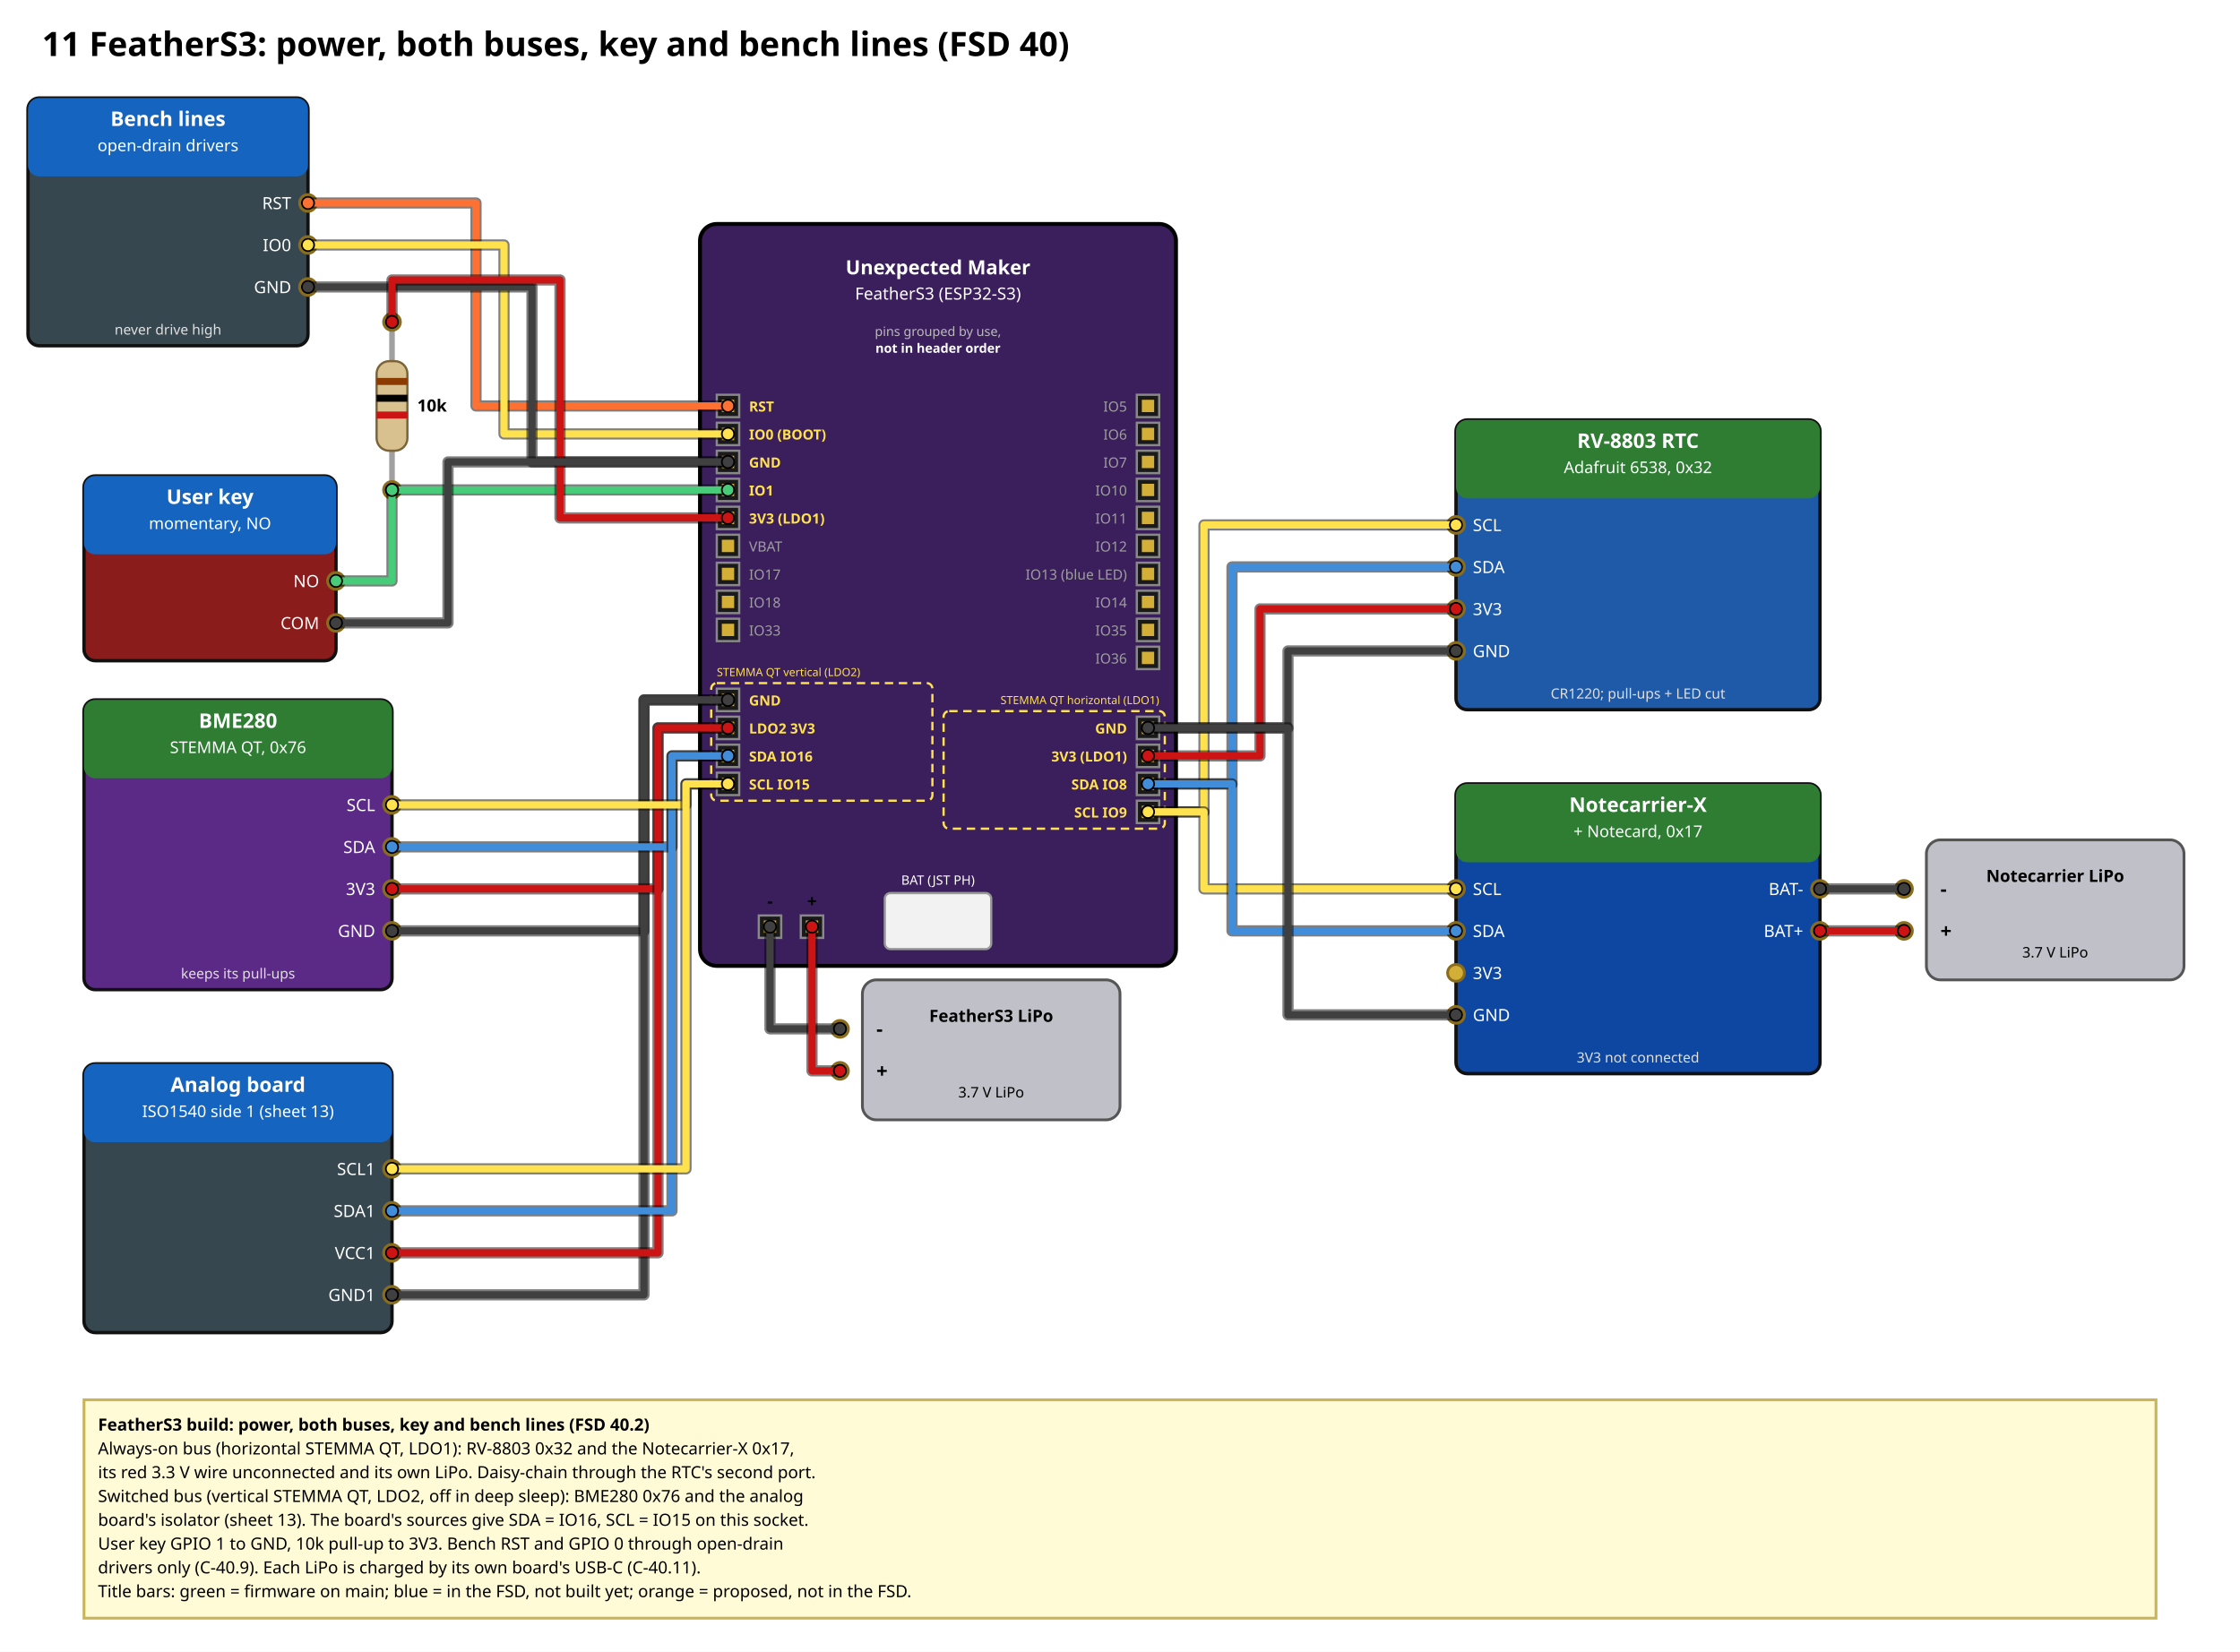
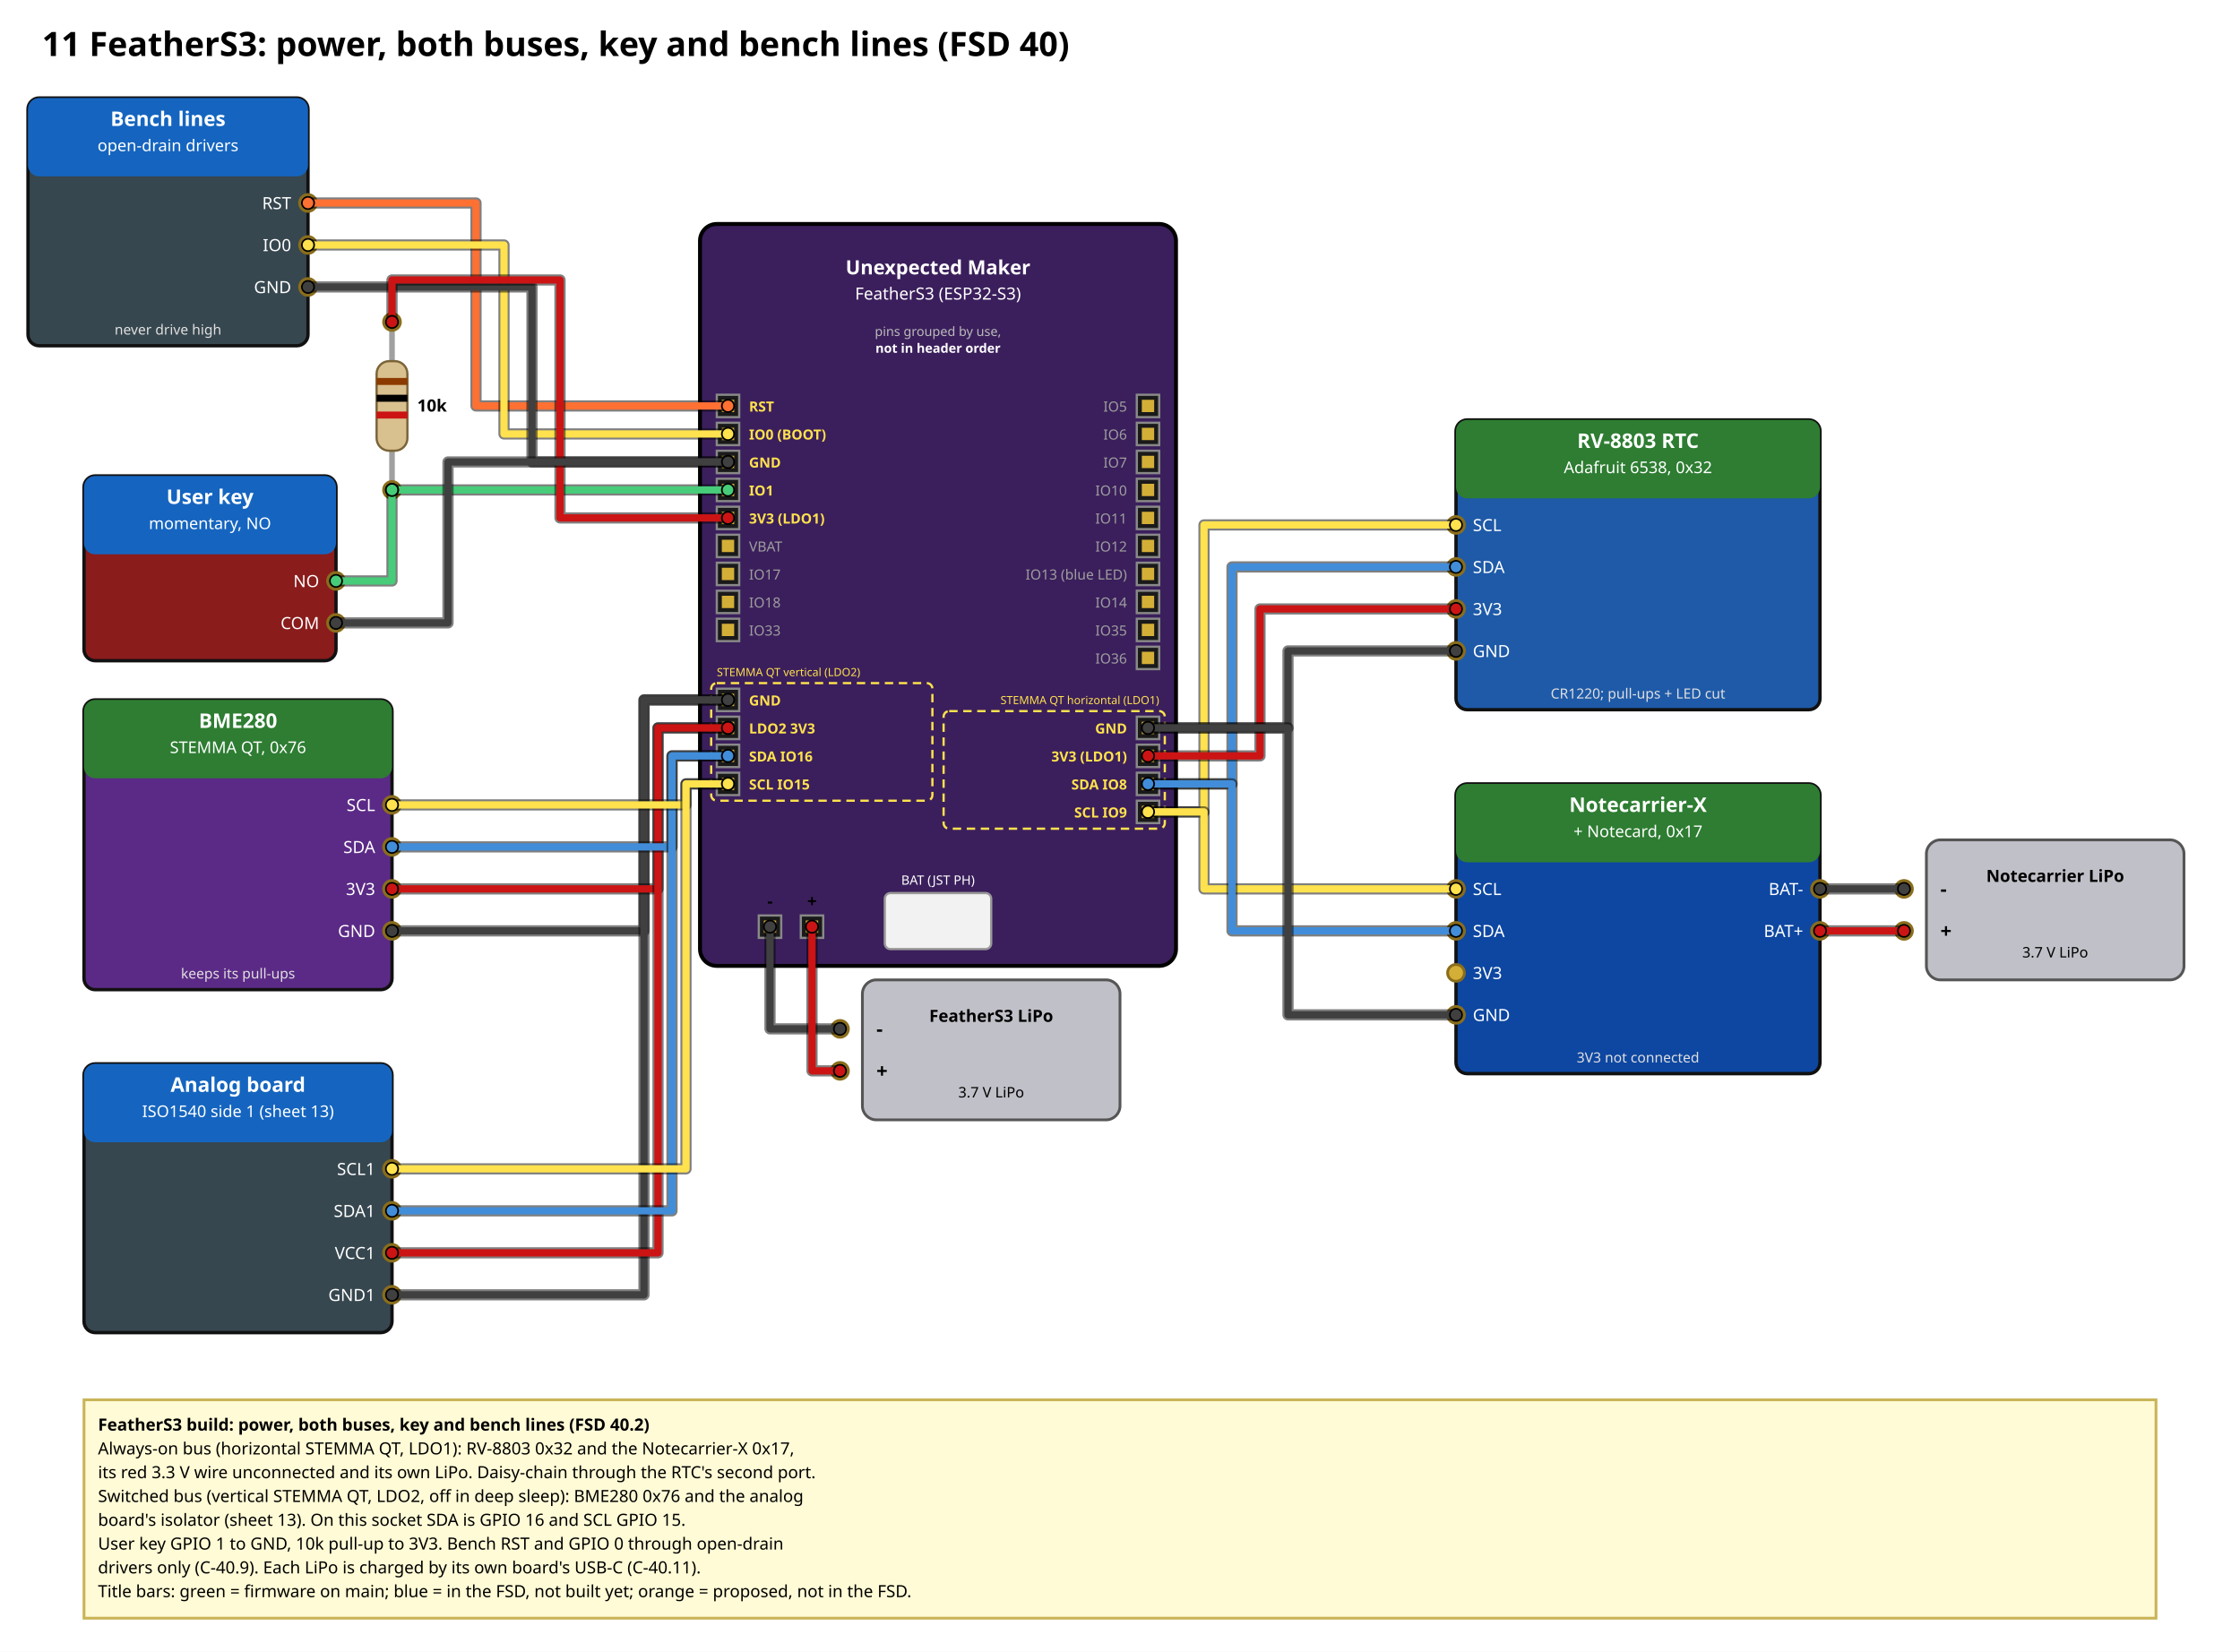
<svg xmlns="http://www.w3.org/2000/svg" width="1440" height="1062" viewBox="0 0 8000 5900">
  <rect x="0" y="0" width="8000" height="5900" fill="#ffffff" />
  <text x="150" y="200" font-family="Droid Sans" font-size="120" text-anchor="start" font-weight="bold" fill="#000000">11  FeatherS3: power, both buses, key and bench lines (FSD 40)</text>
  <g transform="translate(2500 800)">
    <rect x="0" y="0" width="1700" height="2650" rx="60" fill="#3b1f5c" stroke="#000000" stroke-width="14" />
    <text x="850.0" y="180" font-family="Droid Sans" font-size="70" text-anchor="middle" font-weight="bold" fill="#ffffff">Unexpected Maker</text>
    <text x="850.0" y="270" font-family="Droid Sans" font-size="60" text-anchor="middle" font-weight="normal" fill="#ffffff">FeatherS3 (ESP32-S3)</text>
    <text x="850.0" y="400" font-family="Droid Sans" font-size="46" text-anchor="middle" font-weight="normal" fill="#bbbbbb">pins grouped by use,</text>
    <text x="850.0" y="460" font-family="Droid Sans" font-size="46" text-anchor="middle" font-weight="bold" fill="#ffffff">not in header order</text>
    <rect x="40" y="1640" width="790.0" height="420" rx="20" fill="none" stroke="#ffe24d" stroke-width="8" stroke-dasharray="30 20" />
    <text x="60" y="1615" font-family="Droid Sans" font-size="40" text-anchor="start" font-weight="normal" fill="#ffe24d">STEMMA QT vertical (LDO2)</text>
    <rect x="870.0" y="1740" width="790.0" height="420" rx="20" fill="none" stroke="#ffe24d" stroke-width="8" stroke-dasharray="30 20" />
    <text x="1640" y="1715" font-family="Droid Sans" font-size="40" text-anchor="end" font-weight="normal" fill="#ffe24d">STEMMA QT horizontal (LDO1)</text>
    <rect x="660.0" y="2390" width="380" height="200" rx="20" fill="#f2f2f2" stroke="#999999" stroke-width="8" />
    <text x="850.0" y="2360" font-family="Droid Sans" font-size="46" text-anchor="middle" font-weight="normal" fill="#ffffff">BAT (JST PH)</text>
    <text x="175" y="670" font-family="Droid Sans" font-size="50" text-anchor="start" font-weight="bold" fill="#ffe24d">RST</text>
    <rect x="60" y="610" width="80" height="80" fill="#1a1a1a" stroke="#888888" stroke-width="8" />
    <rect id="connector0pin" x="78" y="628" width="44" height="44" fill="#d4af37" />
    <text x="175" y="770" font-family="Droid Sans" font-size="50" text-anchor="start" font-weight="bold" fill="#ffe24d">IO0 (BOOT)</text>
    <rect x="60" y="710" width="80" height="80" fill="#1a1a1a" stroke="#888888" stroke-width="8" />
    <rect id="connector1pin" x="78" y="728" width="44" height="44" fill="#d4af37" />
    <text x="175" y="870" font-family="Droid Sans" font-size="50" text-anchor="start" font-weight="bold" fill="#ffe24d">GND</text>
    <rect x="60" y="810" width="80" height="80" fill="#1a1a1a" stroke="#888888" stroke-width="8" />
    <rect id="connector2pin" x="78" y="828" width="44" height="44" fill="#d4af37" />
    <text x="175" y="970" font-family="Droid Sans" font-size="50" text-anchor="start" font-weight="bold" fill="#ffe24d">IO1</text>
    <rect x="60" y="910" width="80" height="80" fill="#1a1a1a" stroke="#888888" stroke-width="8" />
    <rect id="connector3pin" x="78" y="928" width="44" height="44" fill="#d4af37" />
    <text x="175" y="1070" font-family="Droid Sans" font-size="50" text-anchor="start" font-weight="bold" fill="#ffe24d">3V3 (LDO1)</text>
    <rect x="60" y="1010" width="80" height="80" fill="#1a1a1a" stroke="#888888" stroke-width="8" />
    <rect id="connector4pin" x="78" y="1028" width="44" height="44" fill="#d4af37" />
    <text x="175" y="1170" font-family="Droid Sans" font-size="50" text-anchor="start" font-weight="normal" fill="#9e9e9e">VBAT</text>
    <rect x="60" y="1110" width="80" height="80" fill="#1a1a1a" stroke="#888888" stroke-width="8" />
    <rect id="connector5pin" x="78" y="1128" width="44" height="44" fill="#d4af37" />
    <text x="175" y="1270" font-family="Droid Sans" font-size="50" text-anchor="start" font-weight="normal" fill="#9e9e9e">IO17</text>
    <rect x="60" y="1210" width="80" height="80" fill="#1a1a1a" stroke="#888888" stroke-width="8" />
    <rect id="connector6pin" x="78" y="1228" width="44" height="44" fill="#d4af37" />
    <text x="175" y="1370" font-family="Droid Sans" font-size="50" text-anchor="start" font-weight="normal" fill="#9e9e9e">IO18</text>
    <rect x="60" y="1310" width="80" height="80" fill="#1a1a1a" stroke="#888888" stroke-width="8" />
    <rect id="connector7pin" x="78" y="1328" width="44" height="44" fill="#d4af37" />
    <text x="175" y="1470" font-family="Droid Sans" font-size="50" text-anchor="start" font-weight="normal" fill="#9e9e9e">IO33</text>
    <rect x="60" y="1410" width="80" height="80" fill="#1a1a1a" stroke="#888888" stroke-width="8" />
    <rect id="connector8pin" x="78" y="1428" width="44" height="44" fill="#d4af37" />
    <text x="175" y="1720" font-family="Droid Sans" font-size="50" text-anchor="start" font-weight="bold" fill="#ffe24d">GND</text>
    <rect x="60" y="1660" width="80" height="80" fill="#1a1a1a" stroke="#888888" stroke-width="8" />
    <rect id="connector9pin" x="78" y="1678" width="44" height="44" fill="#d4af37" />
    <text x="175" y="1820" font-family="Droid Sans" font-size="50" text-anchor="start" font-weight="bold" fill="#ffe24d">LDO2 3V3</text>
    <rect x="60" y="1760" width="80" height="80" fill="#1a1a1a" stroke="#888888" stroke-width="8" />
    <rect id="connector10pin" x="78" y="1778" width="44" height="44" fill="#d4af37" />
    <text x="175" y="1920" font-family="Droid Sans" font-size="50" text-anchor="start" font-weight="bold" fill="#ffe24d">SDA IO16</text>
    <rect x="60" y="1860" width="80" height="80" fill="#1a1a1a" stroke="#888888" stroke-width="8" />
    <rect id="connector11pin" x="78" y="1878" width="44" height="44" fill="#d4af37" />
    <text x="175" y="2020" font-family="Droid Sans" font-size="50" text-anchor="start" font-weight="bold" fill="#ffe24d">SCL IO15</text>
    <rect x="60" y="1960" width="80" height="80" fill="#1a1a1a" stroke="#888888" stroke-width="8" />
    <rect id="connector12pin" x="78" y="1978" width="44" height="44" fill="#d4af37" />
    <text x="1525" y="670" font-family="Droid Sans" font-size="50" text-anchor="end" font-weight="normal" fill="#9e9e9e">IO5</text>
    <rect x="1560" y="610" width="80" height="80" fill="#1a1a1a" stroke="#888888" stroke-width="8" />
    <rect id="connector13pin" x="1578" y="628" width="44" height="44" fill="#d4af37" />
    <text x="1525" y="770" font-family="Droid Sans" font-size="50" text-anchor="end" font-weight="normal" fill="#9e9e9e">IO6</text>
    <rect x="1560" y="710" width="80" height="80" fill="#1a1a1a" stroke="#888888" stroke-width="8" />
    <rect id="connector14pin" x="1578" y="728" width="44" height="44" fill="#d4af37" />
    <text x="1525" y="870" font-family="Droid Sans" font-size="50" text-anchor="end" font-weight="normal" fill="#9e9e9e">IO7</text>
    <rect x="1560" y="810" width="80" height="80" fill="#1a1a1a" stroke="#888888" stroke-width="8" />
    <rect id="connector15pin" x="1578" y="828" width="44" height="44" fill="#d4af37" />
    <text x="1525" y="970" font-family="Droid Sans" font-size="50" text-anchor="end" font-weight="normal" fill="#9e9e9e">IO10</text>
    <rect x="1560" y="910" width="80" height="80" fill="#1a1a1a" stroke="#888888" stroke-width="8" />
    <rect id="connector16pin" x="1578" y="928" width="44" height="44" fill="#d4af37" />
    <text x="1525" y="1070" font-family="Droid Sans" font-size="50" text-anchor="end" font-weight="normal" fill="#9e9e9e">IO11</text>
    <rect x="1560" y="1010" width="80" height="80" fill="#1a1a1a" stroke="#888888" stroke-width="8" />
    <rect id="connector17pin" x="1578" y="1028" width="44" height="44" fill="#d4af37" />
    <text x="1525" y="1170" font-family="Droid Sans" font-size="50" text-anchor="end" font-weight="normal" fill="#9e9e9e">IO12</text>
    <rect x="1560" y="1110" width="80" height="80" fill="#1a1a1a" stroke="#888888" stroke-width="8" />
    <rect id="connector18pin" x="1578" y="1128" width="44" height="44" fill="#d4af37" />
    <text x="1525" y="1270" font-family="Droid Sans" font-size="50" text-anchor="end" font-weight="normal" fill="#9e9e9e">IO13 (blue LED)</text>
    <rect x="1560" y="1210" width="80" height="80" fill="#1a1a1a" stroke="#888888" stroke-width="8" />
    <rect id="connector19pin" x="1578" y="1228" width="44" height="44" fill="#d4af37" />
    <text x="1525" y="1370" font-family="Droid Sans" font-size="50" text-anchor="end" font-weight="normal" fill="#9e9e9e">IO14</text>
    <rect x="1560" y="1310" width="80" height="80" fill="#1a1a1a" stroke="#888888" stroke-width="8" />
    <rect id="connector20pin" x="1578" y="1328" width="44" height="44" fill="#d4af37" />
    <text x="1525" y="1470" font-family="Droid Sans" font-size="50" text-anchor="end" font-weight="normal" fill="#9e9e9e">IO35</text>
    <rect x="1560" y="1410" width="80" height="80" fill="#1a1a1a" stroke="#888888" stroke-width="8" />
    <rect id="connector21pin" x="1578" y="1428" width="44" height="44" fill="#d4af37" />
    <text x="1525" y="1570" font-family="Droid Sans" font-size="50" text-anchor="end" font-weight="normal" fill="#9e9e9e">IO36</text>
    <rect x="1560" y="1510" width="80" height="80" fill="#1a1a1a" stroke="#888888" stroke-width="8" />
    <rect id="connector22pin" x="1578" y="1528" width="44" height="44" fill="#d4af37" />
    <text x="1525" y="1820" font-family="Droid Sans" font-size="50" text-anchor="end" font-weight="bold" fill="#ffe24d">GND</text>
    <rect x="1560" y="1760" width="80" height="80" fill="#1a1a1a" stroke="#888888" stroke-width="8" />
    <rect id="connector23pin" x="1578" y="1778" width="44" height="44" fill="#d4af37" />
    <text x="1525" y="1920" font-family="Droid Sans" font-size="50" text-anchor="end" font-weight="bold" fill="#ffe24d">3V3 (LDO1)</text>
    <rect x="1560" y="1860" width="80" height="80" fill="#1a1a1a" stroke="#888888" stroke-width="8" />
    <rect id="connector24pin" x="1578" y="1878" width="44" height="44" fill="#d4af37" />
    <text x="1525" y="2020" font-family="Droid Sans" font-size="50" text-anchor="end" font-weight="bold" fill="#ffe24d">SDA IO8</text>
    <rect x="1560" y="1960" width="80" height="80" fill="#1a1a1a" stroke="#888888" stroke-width="8" />
    <rect id="connector25pin" x="1578" y="1978" width="44" height="44" fill="#d4af37" />
    <text x="1525" y="2120" font-family="Droid Sans" font-size="50" text-anchor="end" font-weight="bold" fill="#ffe24d">SCL IO9</text>
    <rect x="1560" y="2060" width="80" height="80" fill="#1a1a1a" stroke="#888888" stroke-width="8" />
    <rect id="connector26pin" x="1578" y="2078" width="44" height="44" fill="#d4af37" />
    <text x="250" y="2440" font-family="Droid Sans" font-size="60" text-anchor="middle" font-weight="bold" fill="#000000">-</text>
    <rect x="210" y="2470" width="80" height="80" fill="#1a1a1a" stroke="#888888" stroke-width="8" />
    <rect id="connector27pin" x="228" y="2488" width="44" height="44" fill="#d4af37" />
    <text x="400" y="2440" font-family="Droid Sans" font-size="60" text-anchor="middle" font-weight="bold" fill="#000000">+</text>
    <rect x="360" y="2470" width="80" height="80" fill="#1a1a1a" stroke="#888888" stroke-width="8" />
    <rect id="connector28pin" x="378" y="2488" width="44" height="44" fill="#d4af37" />
  </g>
  <g transform="translate(100 350)">
    <rect x="0" y="0" width="1000" height="885" rx="40" fill="#37474f" stroke="#111111" stroke-width="12" />
    <rect x="0" y="0" width="1000" height="280" rx="40" fill="#1565c0" />
    <text x="500.0" y="100" font-family="Droid Sans" font-size="72" text-anchor="middle" font-weight="bold" fill="#ffffff">Bench lines</text>
    <text x="500.0" y="190" font-family="Droid Sans" font-size="58" text-anchor="middle" font-weight="normal" fill="#ffffff">open-drain drivers</text>
    <text x="940" y="397" font-family="Droid Sans" font-size="60" text-anchor="end" font-weight="normal" fill="#ffffff">RST</text>
    <circle id="connector0pin" cx="1000" cy="375" r="30" fill="#d4af37" stroke="#8a6d1c" stroke-width="10" />
    <text x="940" y="547" font-family="Droid Sans" font-size="60" text-anchor="end" font-weight="normal" fill="#ffffff">IO0</text>
    <circle id="connector1pin" cx="1000" cy="525" r="30" fill="#d4af37" stroke="#8a6d1c" stroke-width="10" />
    <text x="940" y="697" font-family="Droid Sans" font-size="60" text-anchor="end" font-weight="normal" fill="#ffffff">GND</text>
    <circle id="connector2pin" cx="1000" cy="675" r="30" fill="#d4af37" stroke="#8a6d1c" stroke-width="10" />
    <text x="500.0" y="845" font-family="Droid Sans" font-size="50" text-anchor="middle" font-weight="normal" fill="#e0e0e0">never drive high</text>
  </g>
  <g transform="translate(300 1700)">
    <rect x="0" y="0" width="900" height="660" rx="40" fill="#8a1c1c" stroke="#111111" stroke-width="12" />
    <rect x="0" y="0" width="900" height="280" rx="40" fill="#1565c0" />
    <text x="450.0" y="100" font-family="Droid Sans" font-size="72" text-anchor="middle" font-weight="bold" fill="#ffffff">User key</text>
    <text x="450.0" y="190" font-family="Droid Sans" font-size="58" text-anchor="middle" font-weight="normal" fill="#ffffff">momentary, NO</text>
    <text x="840" y="397" font-family="Droid Sans" font-size="60" text-anchor="end" font-weight="normal" fill="#ffffff">NO</text>
    <circle id="connector0pin" cx="900" cy="375" r="30" fill="#d4af37" stroke="#8a6d1c" stroke-width="10" />
    <text x="840" y="547" font-family="Droid Sans" font-size="60" text-anchor="end" font-weight="normal" fill="#ffffff">COM</text>
    <circle id="connector1pin" cx="900" cy="525" r="30" fill="#d4af37" stroke="#8a6d1c" stroke-width="10" />
  </g>
  <g transform="translate(1300 1100)">
    <line x1="100" y1="50" x2="100" y2="650" stroke="#a0a0a0" stroke-width="20" />
    <g transform="translate(100 350) rotate(90)">
      <rect x="-160" y="-55" width="320" height="110" rx="45" fill="#d9c08f" stroke="#7a6438" stroke-width="8" />
      <rect x="-100" y="-55" width="25" height="110" fill="#8c3b00" />
      <rect x="-40" y="-55" width="25" height="110" fill="#000000" />
      <rect x="20" y="-55" width="25" height="110" fill="#cc1414" />
    </g>
    <text x="190" y="370" font-family="Droid Sans" font-size="60" text-anchor="start" font-weight="bold" fill="#000000">10k</text>
    <circle id="connector0pin" cx="100" cy="50" r="30" fill="#d4af37" stroke="#8a6d1c" stroke-width="10" />
    <circle id="connector1pin" cx="100" cy="650" r="30" fill="#d4af37" stroke="#8a6d1c" stroke-width="10" />
  </g>
  <g transform="translate(3000 3500)">
    <rect x="80" y="0" width="920" height="500" rx="50" fill="#c0c0c8" stroke="#555555" stroke-width="10" />
    <text x="540.0" y="150" font-family="Droid Sans" font-size="60" text-anchor="middle" font-weight="bold" fill="#000000">FeatherS3 LiPo</text>
    <text x="540.0" y="420" font-family="Droid Sans" font-size="52" text-anchor="middle" font-weight="normal" fill="#000000">3.7 V LiPo</text>
    <text x="130" y="200" font-family="Droid Sans" font-size="70" text-anchor="start" font-weight="bold" fill="#000000">-</text>
    <text x="130" y="350" font-family="Droid Sans" font-size="70" text-anchor="start" font-weight="bold" fill="#000000">+</text>
    <circle id="connector0pin" cx="0" cy="175" r="30" fill="#d4af37" stroke="#8a6d1c" stroke-width="10" />
    <circle id="connector1pin" cx="0" cy="325" r="30" fill="#d4af37" stroke="#8a6d1c" stroke-width="10" />
  </g>
  <g transform="translate(300 2500)">
    <rect x="0" y="0" width="1100" height="1035" rx="40" fill="#5b2a86" stroke="#111111" stroke-width="12" />
    <rect x="0" y="0" width="1100" height="280" rx="40" fill="#2e7d32" />
    <text x="550.0" y="100" font-family="Droid Sans" font-size="72" text-anchor="middle" font-weight="bold" fill="#ffffff">BME280</text>
    <text x="550.0" y="190" font-family="Droid Sans" font-size="58" text-anchor="middle" font-weight="normal" fill="#ffffff">STEMMA QT, 0x76</text>
    <text x="1040" y="397" font-family="Droid Sans" font-size="60" text-anchor="end" font-weight="normal" fill="#ffffff">SCL</text>
    <circle id="connector0pin" cx="1100" cy="375" r="30" fill="#d4af37" stroke="#8a6d1c" stroke-width="10" />
    <text x="1040" y="547" font-family="Droid Sans" font-size="60" text-anchor="end" font-weight="normal" fill="#ffffff">SDA</text>
    <circle id="connector1pin" cx="1100" cy="525" r="30" fill="#d4af37" stroke="#8a6d1c" stroke-width="10" />
    <text x="1040" y="697" font-family="Droid Sans" font-size="60" text-anchor="end" font-weight="normal" fill="#ffffff">3V3</text>
    <circle id="connector2pin" cx="1100" cy="675" r="30" fill="#d4af37" stroke="#8a6d1c" stroke-width="10" />
    <text x="1040" y="847" font-family="Droid Sans" font-size="60" text-anchor="end" font-weight="normal" fill="#ffffff">GND</text>
    <circle id="connector3pin" cx="1100" cy="825" r="30" fill="#d4af37" stroke="#8a6d1c" stroke-width="10" />
    <text x="550.0" y="995" font-family="Droid Sans" font-size="50" text-anchor="middle" font-weight="normal" fill="#e0e0e0">keeps its pull-ups</text>
  </g>
  <g transform="translate(300 3800)">
    <rect x="0" y="0" width="1100" height="960" rx="40" fill="#37474f" stroke="#111111" stroke-width="12" />
    <rect x="0" y="0" width="1100" height="280" rx="40" fill="#1565c0" />
    <text x="550.0" y="100" font-family="Droid Sans" font-size="72" text-anchor="middle" font-weight="bold" fill="#ffffff">Analog board</text>
    <text x="550.0" y="190" font-family="Droid Sans" font-size="58" text-anchor="middle" font-weight="normal" fill="#ffffff">ISO1540 side 1 (sheet 13)</text>
    <text x="1040" y="397" font-family="Droid Sans" font-size="60" text-anchor="end" font-weight="normal" fill="#ffffff">SCL1</text>
    <circle id="connector0pin" cx="1100" cy="375" r="30" fill="#d4af37" stroke="#8a6d1c" stroke-width="10" />
    <text x="1040" y="547" font-family="Droid Sans" font-size="60" text-anchor="end" font-weight="normal" fill="#ffffff">SDA1</text>
    <circle id="connector1pin" cx="1100" cy="525" r="30" fill="#d4af37" stroke="#8a6d1c" stroke-width="10" />
    <text x="1040" y="697" font-family="Droid Sans" font-size="60" text-anchor="end" font-weight="normal" fill="#ffffff">VCC1</text>
    <circle id="connector2pin" cx="1100" cy="675" r="30" fill="#d4af37" stroke="#8a6d1c" stroke-width="10" />
    <text x="1040" y="847" font-family="Droid Sans" font-size="60" text-anchor="end" font-weight="normal" fill="#ffffff">GND1</text>
    <circle id="connector3pin" cx="1100" cy="825" r="30" fill="#d4af37" stroke="#8a6d1c" stroke-width="10" />
  </g>
  <g transform="translate(5200 1500)">
    <rect x="0" y="0" width="1300" height="1035" rx="40" fill="#1e5aa8" stroke="#111111" stroke-width="12" />
    <rect x="0" y="0" width="1300" height="280" rx="40" fill="#2e7d32" />
    <text x="650.0" y="100" font-family="Droid Sans" font-size="72" text-anchor="middle" font-weight="bold" fill="#ffffff">RV-8803 RTC</text>
    <text x="650.0" y="190" font-family="Droid Sans" font-size="58" text-anchor="middle" font-weight="normal" fill="#ffffff">Adafruit 6538, 0x32</text>
    <text x="60" y="397" font-family="Droid Sans" font-size="60" text-anchor="start" font-weight="normal" fill="#ffffff">SCL</text>
    <circle id="connector0pin" cx="0" cy="375" r="30" fill="#d4af37" stroke="#8a6d1c" stroke-width="10" />
    <text x="60" y="547" font-family="Droid Sans" font-size="60" text-anchor="start" font-weight="normal" fill="#ffffff">SDA</text>
    <circle id="connector1pin" cx="0" cy="525" r="30" fill="#d4af37" stroke="#8a6d1c" stroke-width="10" />
    <text x="60" y="697" font-family="Droid Sans" font-size="60" text-anchor="start" font-weight="normal" fill="#ffffff">3V3</text>
    <circle id="connector2pin" cx="0" cy="675" r="30" fill="#d4af37" stroke="#8a6d1c" stroke-width="10" />
    <text x="60" y="847" font-family="Droid Sans" font-size="60" text-anchor="start" font-weight="normal" fill="#ffffff">GND</text>
    <circle id="connector3pin" cx="0" cy="825" r="30" fill="#d4af37" stroke="#8a6d1c" stroke-width="10" />
    <text x="650.0" y="995" font-family="Droid Sans" font-size="50" text-anchor="middle" font-weight="normal" fill="#e0e0e0">CR1220; pull-ups + LED cut</text>
  </g>
  <g transform="translate(5200 2800)">
    <rect x="0" y="0" width="1300" height="1035" rx="40" fill="#0d47a1" stroke="#111111" stroke-width="12" />
    <rect x="0" y="0" width="1300" height="280" rx="40" fill="#2e7d32" />
    <text x="650.0" y="100" font-family="Droid Sans" font-size="72" text-anchor="middle" font-weight="bold" fill="#ffffff">Notecarrier-X</text>
    <text x="650.0" y="190" font-family="Droid Sans" font-size="58" text-anchor="middle" font-weight="normal" fill="#ffffff">+ Notecard, 0x17</text>
    <text x="60" y="397" font-family="Droid Sans" font-size="60" text-anchor="start" font-weight="normal" fill="#ffffff">SCL</text>
    <circle id="connector0pin" cx="0" cy="375" r="30" fill="#d4af37" stroke="#8a6d1c" stroke-width="10" />
    <text x="60" y="547" font-family="Droid Sans" font-size="60" text-anchor="start" font-weight="normal" fill="#ffffff">SDA</text>
    <circle id="connector1pin" cx="0" cy="525" r="30" fill="#d4af37" stroke="#8a6d1c" stroke-width="10" />
    <text x="60" y="697" font-family="Droid Sans" font-size="60" text-anchor="start" font-weight="normal" fill="#ffffff">3V3</text>
    <circle id="connector2pin" cx="0" cy="675" r="30" fill="#d4af37" stroke="#8a6d1c" stroke-width="10" />
    <text x="60" y="847" font-family="Droid Sans" font-size="60" text-anchor="start" font-weight="normal" fill="#ffffff">GND</text>
    <circle id="connector3pin" cx="0" cy="825" r="30" fill="#d4af37" stroke="#8a6d1c" stroke-width="10" />
    <text x="1240" y="397" font-family="Droid Sans" font-size="60" text-anchor="end" font-weight="normal" fill="#ffffff">BAT-</text>
    <circle id="connector4pin" cx="1300" cy="375" r="30" fill="#d4af37" stroke="#8a6d1c" stroke-width="10" />
    <text x="1240" y="547" font-family="Droid Sans" font-size="60" text-anchor="end" font-weight="normal" fill="#ffffff">BAT+</text>
    <circle id="connector5pin" cx="1300" cy="525" r="30" fill="#d4af37" stroke="#8a6d1c" stroke-width="10" />
    <text x="650.0" y="995" font-family="Droid Sans" font-size="50" text-anchor="middle" font-weight="normal" fill="#e0e0e0">3V3 not connected</text>
  </g>
  <g transform="translate(6800 3000)">
    <rect x="80" y="0" width="920" height="500" rx="50" fill="#c0c0c8" stroke="#555555" stroke-width="10" />
    <text x="540.0" y="150" font-family="Droid Sans" font-size="60" text-anchor="middle" font-weight="bold" fill="#000000">Notecarrier LiPo</text>
    <text x="540.0" y="420" font-family="Droid Sans" font-size="52" text-anchor="middle" font-weight="normal" fill="#000000">3.7 V LiPo</text>
    <text x="130" y="200" font-family="Droid Sans" font-size="70" text-anchor="start" font-weight="bold" fill="#000000">-</text>
    <text x="130" y="350" font-family="Droid Sans" font-size="70" text-anchor="start" font-weight="bold" fill="#000000">+</text>
    <circle id="connector0pin" cx="0" cy="175" r="30" fill="#d4af37" stroke="#8a6d1c" stroke-width="10" />
    <circle id="connector1pin" cx="0" cy="325" r="30" fill="#d4af37" stroke="#8a6d1c" stroke-width="10" />
  </g>
  <polyline points="1100,725 1700,725 1700,1450 2600,1450" fill="none" stroke="#000000" stroke-opacity="0.5" stroke-width="40" stroke-linejoin="round" stroke-linecap="round" />
  <polyline points="1100,725 1700,725 1700,1450 2600,1450" fill="none" stroke="#ff7033" stroke-width="26" stroke-linejoin="round" stroke-linecap="round" />
  <circle cx="1100" cy="725" r="22" fill="#ff7033" stroke="#000000" stroke-width="6" />
  <circle cx="2600" cy="1450" r="22" fill="#ff7033" stroke="#000000" stroke-width="6" />
  <polyline points="1100,875 1800,875 1800,1550 2600,1550" fill="none" stroke="#000000" stroke-opacity="0.5" stroke-width="40" stroke-linejoin="round" stroke-linecap="round" />
  <polyline points="1100,875 1800,875 1800,1550 2600,1550" fill="none" stroke="#ffe24d" stroke-width="26" stroke-linejoin="round" stroke-linecap="round" />
  <circle cx="1100" cy="875" r="22" fill="#ffe24d" stroke="#000000" stroke-width="6" />
  <circle cx="2600" cy="1550" r="22" fill="#ffe24d" stroke="#000000" stroke-width="6" />
  <polyline points="1100,1025 1900,1025 1900,1650 2600,1650" fill="none" stroke="#000000" stroke-opacity="0.5" stroke-width="40" stroke-linejoin="round" stroke-linecap="round" />
  <polyline points="1100,1025 1900,1025 1900,1650 2600,1650" fill="none" stroke="#404040" stroke-width="26" stroke-linejoin="round" stroke-linecap="round" />
  <circle cx="1100" cy="1025" r="22" fill="#404040" stroke="#000000" stroke-width="6" />
  <circle cx="2600" cy="1650" r="22" fill="#404040" stroke="#000000" stroke-width="6" />
  <polyline points="2600,1750 1400,1750" fill="none" stroke="#000000" stroke-opacity="0.5" stroke-width="40" stroke-linejoin="round" stroke-linecap="round" />
  <polyline points="2600,1750 1400,1750" fill="none" stroke="#47cc79" stroke-width="26" stroke-linejoin="round" stroke-linecap="round" />
  <circle cx="2600" cy="1750" r="22" fill="#47cc79" stroke="#000000" stroke-width="6" />
  <circle cx="1400" cy="1750" r="22" fill="#47cc79" stroke="#000000" stroke-width="6" />
  <polyline points="1400,1750 1400,2075 1200,2075" fill="none" stroke="#000000" stroke-opacity="0.5" stroke-width="40" stroke-linejoin="round" stroke-linecap="round" />
  <polyline points="1400,1750 1400,2075 1200,2075" fill="none" stroke="#47cc79" stroke-width="26" stroke-linejoin="round" stroke-linecap="round" />
  <circle cx="1400" cy="1750" r="22" fill="#47cc79" stroke="#000000" stroke-width="6" />
  <circle cx="1200" cy="2075" r="22" fill="#47cc79" stroke="#000000" stroke-width="6" />
  <polyline points="1400,1150 1400,1000 2000,1000 2000,1850 2600,1850" fill="none" stroke="#000000" stroke-opacity="0.5" stroke-width="40" stroke-linejoin="round" stroke-linecap="round" />
  <polyline points="1400,1150 1400,1000 2000,1000 2000,1850 2600,1850" fill="none" stroke="#cc1414" stroke-width="26" stroke-linejoin="round" stroke-linecap="round" />
  <circle cx="1400" cy="1150" r="22" fill="#cc1414" stroke="#000000" stroke-width="6" />
  <circle cx="2600" cy="1850" r="22" fill="#cc1414" stroke="#000000" stroke-width="6" />
  <polyline points="1200,2225 1600,2225 1600,1650 2600,1650" fill="none" stroke="#000000" stroke-opacity="0.5" stroke-width="40" stroke-linejoin="round" stroke-linecap="round" />
  <polyline points="1200,2225 1600,2225 1600,1650 2600,1650" fill="none" stroke="#404040" stroke-width="26" stroke-linejoin="round" stroke-linecap="round" />
  <circle cx="1200" cy="2225" r="22" fill="#404040" stroke="#000000" stroke-width="6" />
  <circle cx="2600" cy="1650" r="22" fill="#404040" stroke="#000000" stroke-width="6" />
  <polyline points="3000,3675 2750,3675 2750,3310" fill="none" stroke="#000000" stroke-opacity="0.5" stroke-width="40" stroke-linejoin="round" stroke-linecap="round" />
  <polyline points="3000,3675 2750,3675 2750,3310" fill="none" stroke="#404040" stroke-width="26" stroke-linejoin="round" stroke-linecap="round" />
  <circle cx="3000" cy="3675" r="22" fill="#404040" stroke="#000000" stroke-width="6" />
  <circle cx="2750" cy="3310" r="22" fill="#404040" stroke="#000000" stroke-width="6" />
  <polyline points="3000,3825 2900,3825 2900,3310" fill="none" stroke="#000000" stroke-opacity="0.5" stroke-width="40" stroke-linejoin="round" stroke-linecap="round" />
  <polyline points="3000,3825 2900,3825 2900,3310" fill="none" stroke="#cc1414" stroke-width="26" stroke-linejoin="round" stroke-linecap="round" />
  <circle cx="3000" cy="3825" r="22" fill="#cc1414" stroke="#000000" stroke-width="6" />
  <circle cx="2900" cy="3310" r="22" fill="#cc1414" stroke="#000000" stroke-width="6" />
  <polyline points="2600,2500 2300,2500 2300,3325 1400,3325" fill="none" stroke="#000000" stroke-opacity="0.5" stroke-width="40" stroke-linejoin="round" stroke-linecap="round" />
  <polyline points="2600,2500 2300,2500 2300,3325 1400,3325" fill="none" stroke="#404040" stroke-width="26" stroke-linejoin="round" stroke-linecap="round" />
  <circle cx="2600" cy="2500" r="22" fill="#404040" stroke="#000000" stroke-width="6" />
  <circle cx="1400" cy="3325" r="22" fill="#404040" stroke="#000000" stroke-width="6" />
  <polyline points="2600,2500 2300,2500 2300,4625 1400,4625" fill="none" stroke="#000000" stroke-opacity="0.5" stroke-width="40" stroke-linejoin="round" stroke-linecap="round" />
  <polyline points="2600,2500 2300,2500 2300,4625 1400,4625" fill="none" stroke="#404040" stroke-width="26" stroke-linejoin="round" stroke-linecap="round" />
  <circle cx="2600" cy="2500" r="22" fill="#404040" stroke="#000000" stroke-width="6" />
  <circle cx="1400" cy="4625" r="22" fill="#404040" stroke="#000000" stroke-width="6" />
  <polyline points="2600,2600 2350,2600 2350,3175 1400,3175" fill="none" stroke="#000000" stroke-opacity="0.5" stroke-width="40" stroke-linejoin="round" stroke-linecap="round" />
  <polyline points="2600,2600 2350,2600 2350,3175 1400,3175" fill="none" stroke="#cc1414" stroke-width="26" stroke-linejoin="round" stroke-linecap="round" />
  <circle cx="2600" cy="2600" r="22" fill="#cc1414" stroke="#000000" stroke-width="6" />
  <circle cx="1400" cy="3175" r="22" fill="#cc1414" stroke="#000000" stroke-width="6" />
  <polyline points="2600,2600 2350,2600 2350,4475 1400,4475" fill="none" stroke="#000000" stroke-opacity="0.5" stroke-width="40" stroke-linejoin="round" stroke-linecap="round" />
  <polyline points="2600,2600 2350,2600 2350,4475 1400,4475" fill="none" stroke="#cc1414" stroke-width="26" stroke-linejoin="round" stroke-linecap="round" />
  <circle cx="2600" cy="2600" r="22" fill="#cc1414" stroke="#000000" stroke-width="6" />
  <circle cx="1400" cy="4475" r="22" fill="#cc1414" stroke="#000000" stroke-width="6" />
  <polyline points="2600,2700 2400,2700 2400,3025 1400,3025" fill="none" stroke="#000000" stroke-opacity="0.5" stroke-width="40" stroke-linejoin="round" stroke-linecap="round" />
  <polyline points="2600,2700 2400,2700 2400,3025 1400,3025" fill="none" stroke="#418dd9" stroke-width="26" stroke-linejoin="round" stroke-linecap="round" />
  <circle cx="2600" cy="2700" r="22" fill="#418dd9" stroke="#000000" stroke-width="6" />
  <circle cx="1400" cy="3025" r="22" fill="#418dd9" stroke="#000000" stroke-width="6" />
  <polyline points="2600,2700 2400,2700 2400,4325 1400,4325" fill="none" stroke="#000000" stroke-opacity="0.5" stroke-width="40" stroke-linejoin="round" stroke-linecap="round" />
  <polyline points="2600,2700 2400,2700 2400,4325 1400,4325" fill="none" stroke="#418dd9" stroke-width="26" stroke-linejoin="round" stroke-linecap="round" />
  <circle cx="2600" cy="2700" r="22" fill="#418dd9" stroke="#000000" stroke-width="6" />
  <circle cx="1400" cy="4325" r="22" fill="#418dd9" stroke="#000000" stroke-width="6" />
  <polyline points="2600,2800 2450,2800 2450,2875 1400,2875" fill="none" stroke="#000000" stroke-opacity="0.5" stroke-width="40" stroke-linejoin="round" stroke-linecap="round" />
  <polyline points="2600,2800 2450,2800 2450,2875 1400,2875" fill="none" stroke="#ffe24d" stroke-width="26" stroke-linejoin="round" stroke-linecap="round" />
  <circle cx="2600" cy="2800" r="22" fill="#ffe24d" stroke="#000000" stroke-width="6" />
  <circle cx="1400" cy="2875" r="22" fill="#ffe24d" stroke="#000000" stroke-width="6" />
  <polyline points="2600,2800 2450,2800 2450,4175 1400,4175" fill="none" stroke="#000000" stroke-opacity="0.5" stroke-width="40" stroke-linejoin="round" stroke-linecap="round" />
  <polyline points="2600,2800 2450,2800 2450,4175 1400,4175" fill="none" stroke="#ffe24d" stroke-width="26" stroke-linejoin="round" stroke-linecap="round" />
  <circle cx="2600" cy="2800" r="22" fill="#ffe24d" stroke="#000000" stroke-width="6" />
  <circle cx="1400" cy="4175" r="22" fill="#ffe24d" stroke="#000000" stroke-width="6" />
  <polyline points="4100,2900 4300,2900 4300,1875 5200,1875" fill="none" stroke="#000000" stroke-opacity="0.5" stroke-width="40" stroke-linejoin="round" stroke-linecap="round" />
  <polyline points="4100,2900 4300,2900 4300,1875 5200,1875" fill="none" stroke="#ffe24d" stroke-width="26" stroke-linejoin="round" stroke-linecap="round" />
  <circle cx="4100" cy="2900" r="22" fill="#ffe24d" stroke="#000000" stroke-width="6" />
  <circle cx="5200" cy="1875" r="22" fill="#ffe24d" stroke="#000000" stroke-width="6" />
  <polyline points="4100,2900 4300,2900 4300,3175 5200,3175" fill="none" stroke="#000000" stroke-opacity="0.5" stroke-width="40" stroke-linejoin="round" stroke-linecap="round" />
  <polyline points="4100,2900 4300,2900 4300,3175 5200,3175" fill="none" stroke="#ffe24d" stroke-width="26" stroke-linejoin="round" stroke-linecap="round" />
  <circle cx="4100" cy="2900" r="22" fill="#ffe24d" stroke="#000000" stroke-width="6" />
  <circle cx="5200" cy="3175" r="22" fill="#ffe24d" stroke="#000000" stroke-width="6" />
  <polyline points="4100,2800 4400,2800 4400,2025 5200,2025" fill="none" stroke="#000000" stroke-opacity="0.5" stroke-width="40" stroke-linejoin="round" stroke-linecap="round" />
  <polyline points="4100,2800 4400,2800 4400,2025 5200,2025" fill="none" stroke="#418dd9" stroke-width="26" stroke-linejoin="round" stroke-linecap="round" />
  <circle cx="4100" cy="2800" r="22" fill="#418dd9" stroke="#000000" stroke-width="6" />
  <circle cx="5200" cy="2025" r="22" fill="#418dd9" stroke="#000000" stroke-width="6" />
  <polyline points="4100,2800 4400,2800 4400,3325 5200,3325" fill="none" stroke="#000000" stroke-opacity="0.5" stroke-width="40" stroke-linejoin="round" stroke-linecap="round" />
  <polyline points="4100,2800 4400,2800 4400,3325 5200,3325" fill="none" stroke="#418dd9" stroke-width="26" stroke-linejoin="round" stroke-linecap="round" />
  <circle cx="4100" cy="2800" r="22" fill="#418dd9" stroke="#000000" stroke-width="6" />
  <circle cx="5200" cy="3325" r="22" fill="#418dd9" stroke="#000000" stroke-width="6" />
  <polyline points="4100,2700 4500,2700 4500,2175 5200,2175" fill="none" stroke="#000000" stroke-opacity="0.5" stroke-width="40" stroke-linejoin="round" stroke-linecap="round" />
  <polyline points="4100,2700 4500,2700 4500,2175 5200,2175" fill="none" stroke="#cc1414" stroke-width="26" stroke-linejoin="round" stroke-linecap="round" />
  <circle cx="4100" cy="2700" r="22" fill="#cc1414" stroke="#000000" stroke-width="6" />
  <circle cx="5200" cy="2175" r="22" fill="#cc1414" stroke="#000000" stroke-width="6" />
  <polyline points="4100,2600 4600,2600 4600,2325 5200,2325" fill="none" stroke="#000000" stroke-opacity="0.5" stroke-width="40" stroke-linejoin="round" stroke-linecap="round" />
  <polyline points="4100,2600 4600,2600 4600,2325 5200,2325" fill="none" stroke="#404040" stroke-width="26" stroke-linejoin="round" stroke-linecap="round" />
  <circle cx="4100" cy="2600" r="22" fill="#404040" stroke="#000000" stroke-width="6" />
  <circle cx="5200" cy="2325" r="22" fill="#404040" stroke="#000000" stroke-width="6" />
  <polyline points="4100,2600 4600,2600 4600,3625 5200,3625" fill="none" stroke="#000000" stroke-opacity="0.5" stroke-width="40" stroke-linejoin="round" stroke-linecap="round" />
  <polyline points="4100,2600 4600,2600 4600,3625 5200,3625" fill="none" stroke="#404040" stroke-width="26" stroke-linejoin="round" stroke-linecap="round" />
  <circle cx="4100" cy="2600" r="22" fill="#404040" stroke="#000000" stroke-width="6" />
  <circle cx="5200" cy="3625" r="22" fill="#404040" stroke="#000000" stroke-width="6" />
  <polyline points="6500,3175 6800,3175" fill="none" stroke="#000000" stroke-opacity="0.5" stroke-width="40" stroke-linejoin="round" stroke-linecap="round" />
  <polyline points="6500,3175 6800,3175" fill="none" stroke="#404040" stroke-width="26" stroke-linejoin="round" stroke-linecap="round" />
  <circle cx="6500" cy="3175" r="22" fill="#404040" stroke="#000000" stroke-width="6" />
  <circle cx="6800" cy="3175" r="22" fill="#404040" stroke="#000000" stroke-width="6" />
  <polyline points="6500,3325 6800,3325" fill="none" stroke="#000000" stroke-opacity="0.5" stroke-width="40" stroke-linejoin="round" stroke-linecap="round" />
  <polyline points="6500,3325 6800,3325" fill="none" stroke="#cc1414" stroke-width="26" stroke-linejoin="round" stroke-linecap="round" />
  <circle cx="6500" cy="3325" r="22" fill="#cc1414" stroke="#000000" stroke-width="6" />
  <circle cx="6800" cy="3325" r="22" fill="#cc1414" stroke="#000000" stroke-width="6" />
  <rect x="300" y="5000" width="7400" height="780" fill="#fffbd6" stroke="#c9b458" stroke-width="10" />
  <text x="350" y="5110" font-family="Droid Sans" font-size="60" text-anchor="start" font-weight="bold" fill="#000000">FeatherS3 build: power, both buses, key and bench lines (FSD 40.2)</text>
  <text x="350" y="5195" font-family="Droid Sans" font-size="60" text-anchor="start" font-weight="normal" fill="#000000">Always-on bus (horizontal STEMMA QT, LDO1): RV-8803 0x32 and the Notecarrier-X 0x17,</text>
  <text x="350" y="5280" font-family="Droid Sans" font-size="60" text-anchor="start" font-weight="normal" fill="#000000">its red 3.3 V wire unconnected and its own LiPo. Daisy-chain through the RTC's second port.</text>
  <text x="350" y="5365" font-family="Droid Sans" font-size="60" text-anchor="start" font-weight="normal" fill="#000000">Switched bus (vertical STEMMA QT, LDO2, off in deep sleep): BME280 0x76 and the analog</text>
-   <text x="350" y="5450" font-family="Droid Sans" font-size="60" text-anchor="start" font-weight="normal" fill="#000000">board's isolator (sheet 13). The board's sources give SDA = IO16, SCL = IO15 on this socket.</text>
+   <text x="350" y="5450" font-family="Droid Sans" font-size="60" text-anchor="start" font-weight="normal" fill="#000000">board's isolator (sheet 13). On this socket SDA is GPIO 16 and SCL GPIO 15.</text>
  <text x="350" y="5535" font-family="Droid Sans" font-size="60" text-anchor="start" font-weight="normal" fill="#000000">User key GPIO 1 to GND, 10k pull-up to 3V3. Bench RST and GPIO 0 through open-drain</text>
  <text x="350" y="5620" font-family="Droid Sans" font-size="60" text-anchor="start" font-weight="normal" fill="#000000">drivers only (C-40.9). Each LiPo is charged by its own board's USB-C (C-40.11).</text>
  <text x="350" y="5705" font-family="Droid Sans" font-size="60" text-anchor="start" font-weight="normal" fill="#000000">Title bars: green = firmware on main; blue = in the FSD, not built yet; orange = proposed, not in the FSD.</text>
</svg>
